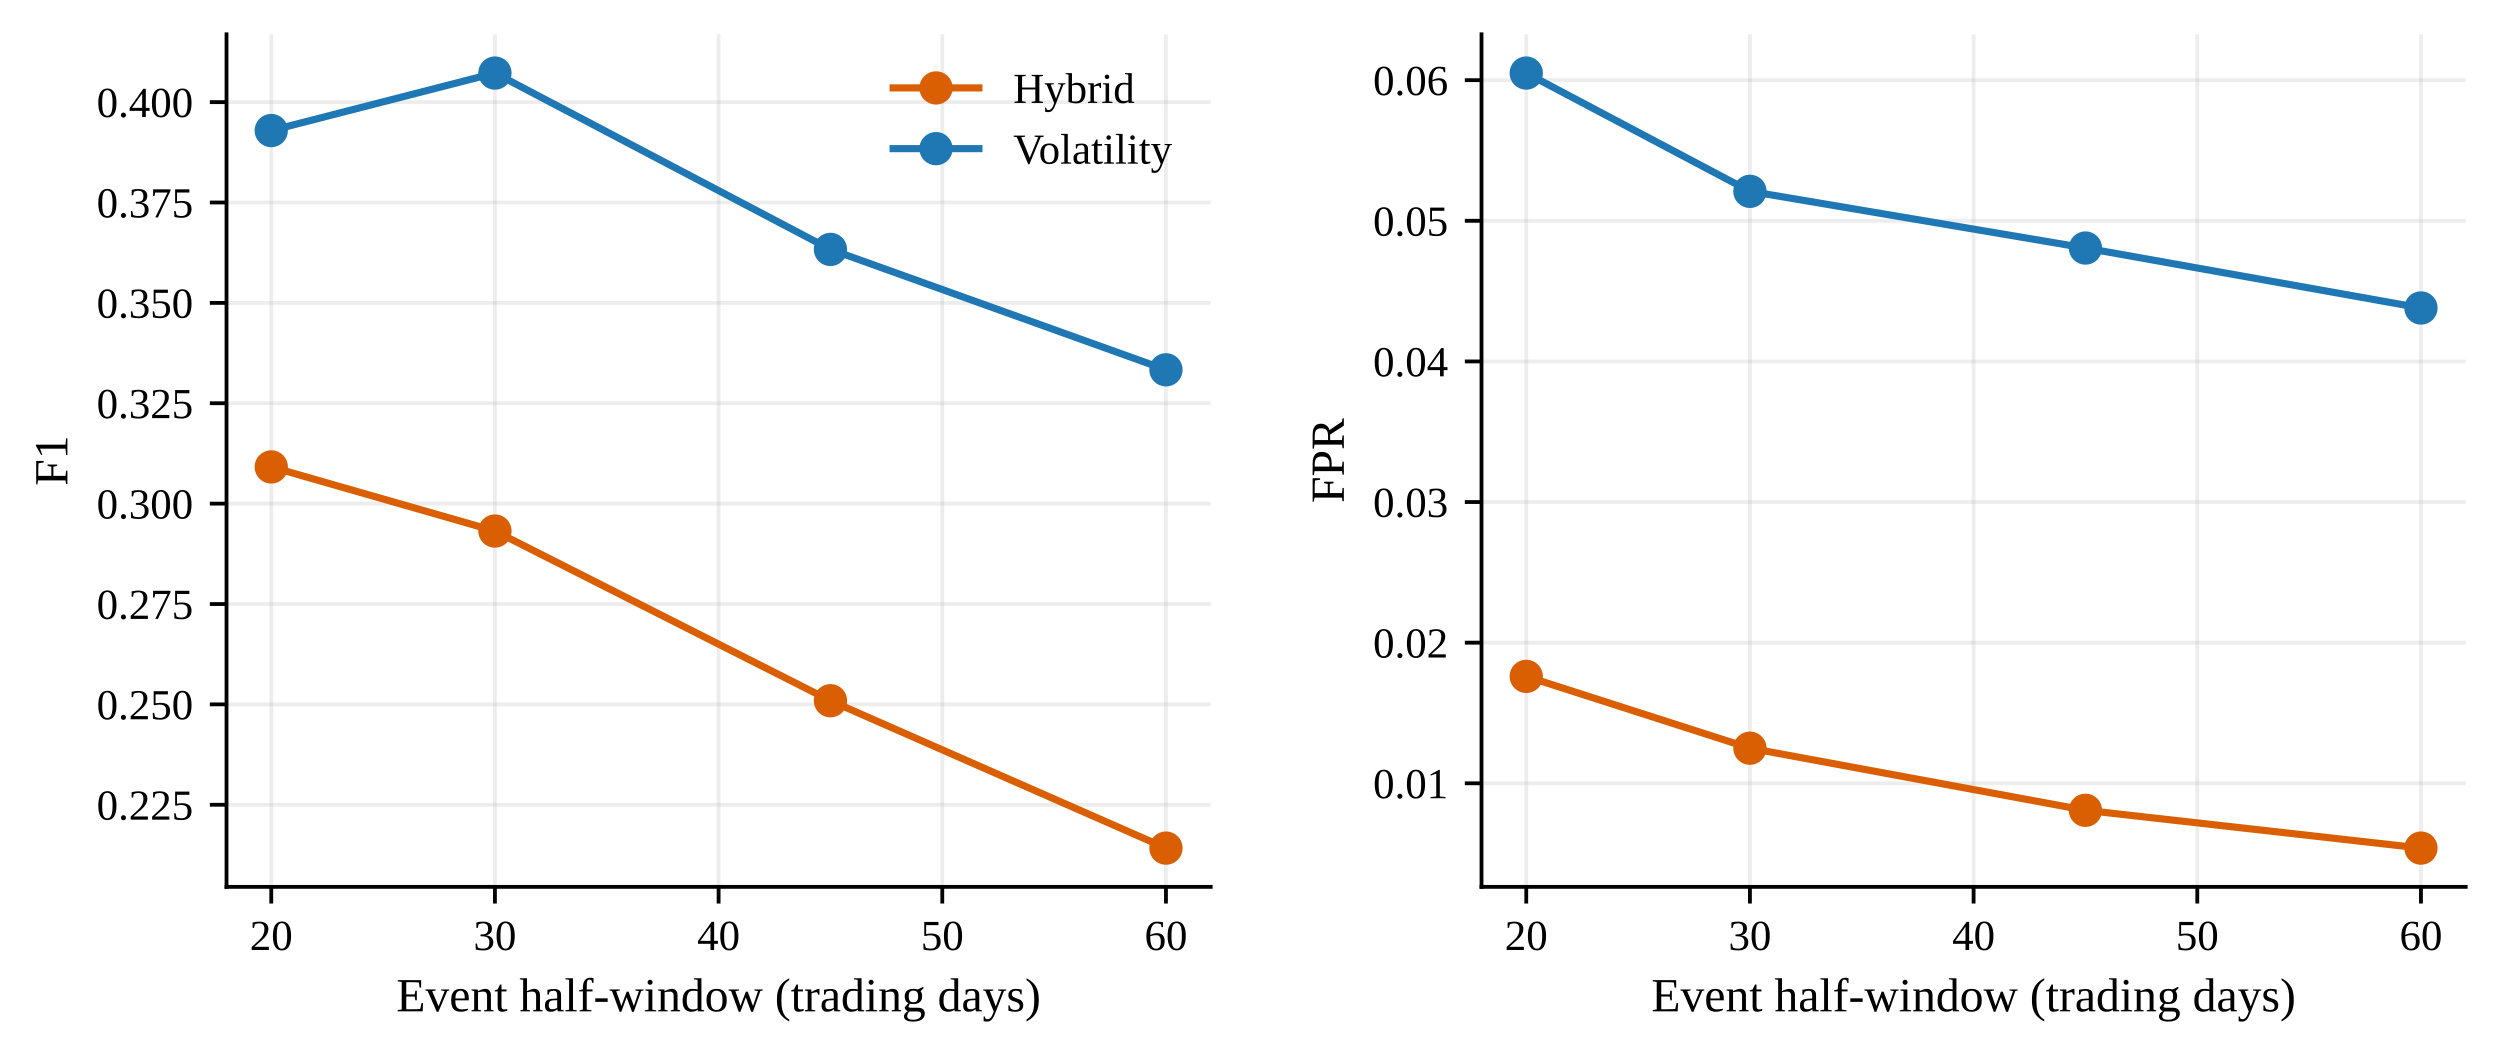
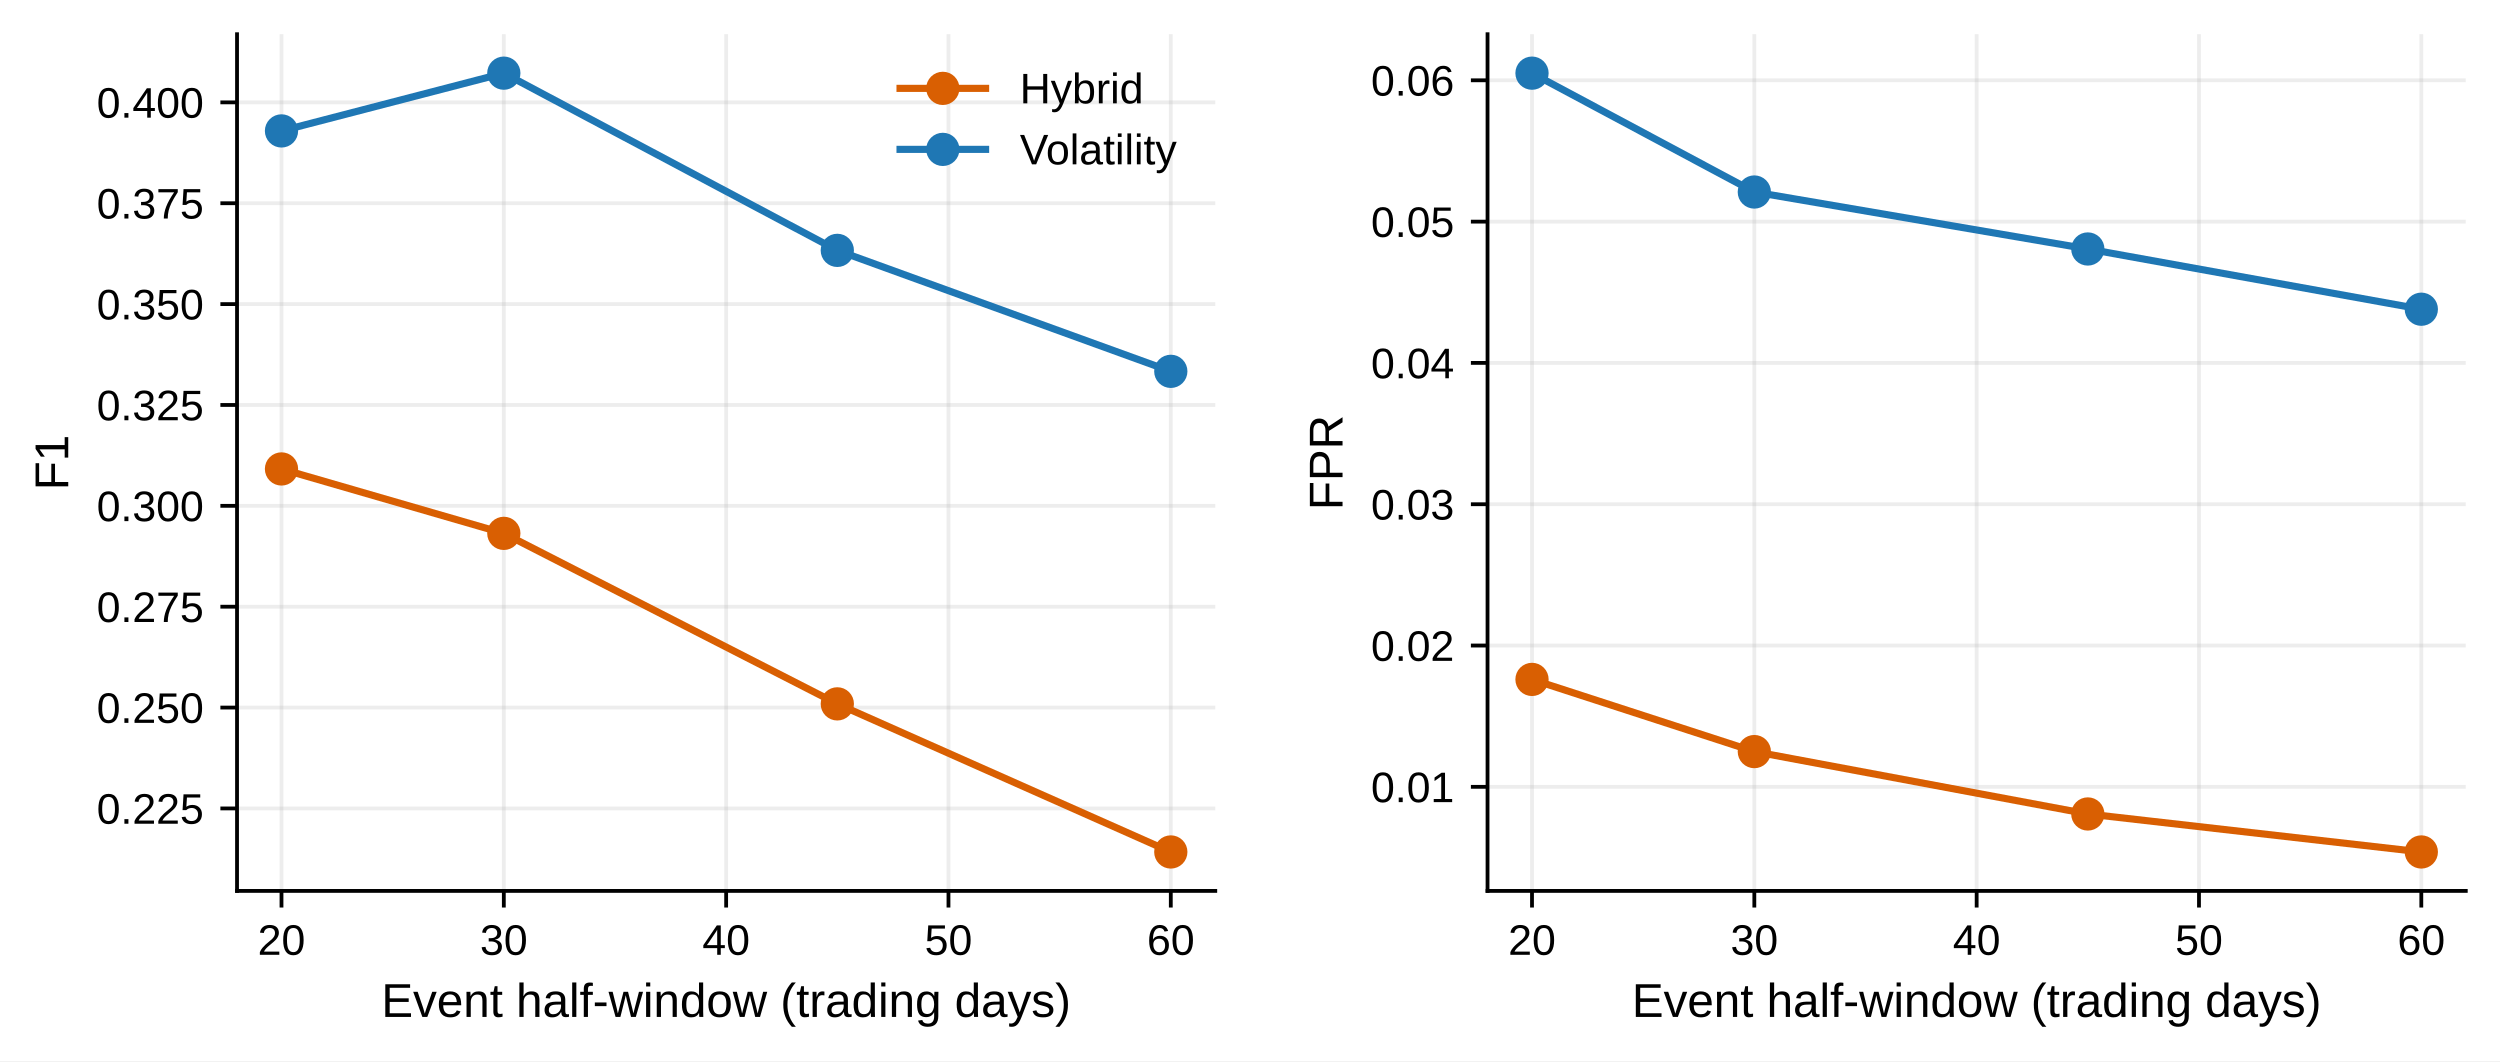
- <svg xmlns="http://www.w3.org/2000/svg" xmlns:xlink="http://www.w3.org/1999/xlink" width="524.603pt" height="221.576pt" viewBox="0 0 524.603 221.576" version="1.1">
+ <svg xmlns="http://www.w3.org/2000/svg" xmlns:xlink="http://www.w3.org/1999/xlink" width="525.945pt" height="223.243pt" viewBox="0 0 525.945 223.243" version="1.1">
  <defs>
    <style type="text/css">*{stroke-linejoin: round; stroke-linecap: butt}</style>
  </defs>
  <g id="figure_1">
    <g id="patch_1">
-       <path d="M 0 221.576  L 524.603 221.576  L 524.603 0  L 0 0  z " style="fill: #ffffff" />
+       <path d="M 0 223.243  L 525.945 223.243  L 525.945 0  L 0 0  z " style="fill: #ffffff" />
    </g>
    <g id="axes_1">
      <g id="patch_2">
-         <path d="M 47.533 186.1  L 254.053 186.1  L 254.053 7.2  L 47.533 7.2  z " style="fill: #ffffff" />
+         <path d="M 49.865 187.428  L 255.665 187.428  L 255.665 7.2  L 49.865 7.2  z " style="fill: #ffffff" />
      </g>
      <g id="matplotlib.axis_1">
        <g id="xtick_1">
          <g id="line2d_1">
-             <path d="M 56.92 186.1  L 56.92 7.2  " clip-path="url(#p7a5daf13d0)" style="fill: none; stroke: #b0b0b0; stroke-opacity: 0.22; stroke-width: 0.8; stroke-linecap: square" />
+             <path d="M 59.22 187.428  L 59.22 7.2  " clip-path="url(#pc4577b5f27)" style="fill: none; stroke: #b0b0b0; stroke-opacity: 0.22; stroke-width: 0.8; stroke-linecap: square" />
          </g>
          <g id="line2d_2">
            <defs>
-               <path id="m6c1ce818de" d="M 0 0  L 0 3.5  " style="stroke: #000000; stroke-width: 0.8" />
+               <path id="m0038b987ad" d="M 0 0  L 0 3.5  " style="stroke: #000000; stroke-width: 0.8" />
            </defs>
            <g>
-               <use xlink:href="#m6c1ce818de" x="56.92" y="186.1" style="stroke: #000000; stroke-width: 0.8" />
+               <use xlink:href="#m0038b987ad" x="59.22" y="187.428" style="stroke: #000000; stroke-width: 0.8" />
            </g>
          </g>
          <g id="text_1">
-             <text style="font: 9px 'Times New Roman', 'Times', 'Nimbus Roman', 'DejaVu Serif', serif; text-anchor: middle" x="56.92" y="199.349" transform="rotate(-0 56.92009 199.3494)">20</text>
+             <text style="font: 9px 'Arial', 'Helvetica', 'Liberation Sans', 'DejaVu Sans', sans-serif; text-anchor: middle" x="59.22" y="200.87" transform="rotate(-0 59.21954 200.8695)">20</text>
          </g>
        </g>
        <g id="xtick_2">
          <g id="line2d_3">
-             <path d="M 103.856 186.1  L 103.856 7.2  " clip-path="url(#p7a5daf13d0)" style="fill: none; stroke: #b0b0b0; stroke-opacity: 0.22; stroke-width: 0.8; stroke-linecap: square" />
+             <path d="M 105.992 187.428  L 105.992 7.2  " clip-path="url(#pc4577b5f27)" style="fill: none; stroke: #b0b0b0; stroke-opacity: 0.22; stroke-width: 0.8; stroke-linecap: square" />
          </g>
          <g id="line2d_4">
            <g>
-               <use xlink:href="#m6c1ce818de" x="103.856" y="186.1" style="stroke: #000000; stroke-width: 0.8" />
+               <use xlink:href="#m0038b987ad" x="105.992" y="187.428" style="stroke: #000000; stroke-width: 0.8" />
            </g>
          </g>
          <g id="text_2">
-             <text style="font: 9px 'Times New Roman', 'Times', 'Nimbus Roman', 'DejaVu Serif', serif; text-anchor: middle" x="103.856" y="199.349" transform="rotate(-0 103.8564 199.3494)">30</text>
+             <text style="font: 9px 'Arial', 'Helvetica', 'Liberation Sans', 'DejaVu Sans', sans-serif; text-anchor: middle" x="105.992" y="200.87" transform="rotate(-0 105.9923 200.8695)">30</text>
          </g>
        </g>
        <g id="xtick_3">
          <g id="line2d_5">
-             <path d="M 150.793 186.1  L 150.793 7.2  " clip-path="url(#p7a5daf13d0)" style="fill: none; stroke: #b0b0b0; stroke-opacity: 0.22; stroke-width: 0.8; stroke-linecap: square" />
+             <path d="M 152.765 187.428  L 152.765 7.2  " clip-path="url(#pc4577b5f27)" style="fill: none; stroke: #b0b0b0; stroke-opacity: 0.22; stroke-width: 0.8; stroke-linecap: square" />
          </g>
          <g id="line2d_6">
            <g>
-               <use xlink:href="#m6c1ce818de" x="150.793" y="186.1" style="stroke: #000000; stroke-width: 0.8" />
+               <use xlink:href="#m0038b987ad" x="152.765" y="187.428" style="stroke: #000000; stroke-width: 0.8" />
            </g>
          </g>
          <g id="text_3">
-             <text style="font: 9px 'Times New Roman', 'Times', 'Nimbus Roman', 'DejaVu Serif', serif; text-anchor: middle" x="150.793" y="199.349" transform="rotate(-0 150.7928 199.3494)">40</text>
+             <text style="font: 9px 'Arial', 'Helvetica', 'Liberation Sans', 'DejaVu Sans', sans-serif; text-anchor: middle" x="152.765" y="200.87" transform="rotate(-0 152.765 200.8695)">40</text>
          </g>
        </g>
        <g id="xtick_4">
          <g id="line2d_7">
-             <path d="M 197.729 186.1  L 197.729 7.2  " clip-path="url(#p7a5daf13d0)" style="fill: none; stroke: #b0b0b0; stroke-opacity: 0.22; stroke-width: 0.8; stroke-linecap: square" />
+             <path d="M 199.538 187.428  L 199.538 7.2  " clip-path="url(#pc4577b5f27)" style="fill: none; stroke: #b0b0b0; stroke-opacity: 0.22; stroke-width: 0.8; stroke-linecap: square" />
          </g>
          <g id="line2d_8">
            <g>
-               <use xlink:href="#m6c1ce818de" x="197.729" y="186.1" style="stroke: #000000; stroke-width: 0.8" />
+               <use xlink:href="#m0038b987ad" x="199.538" y="187.428" style="stroke: #000000; stroke-width: 0.8" />
            </g>
          </g>
          <g id="text_4">
-             <text style="font: 9px 'Times New Roman', 'Times', 'Nimbus Roman', 'DejaVu Serif', serif; text-anchor: middle" x="197.729" y="199.349" transform="rotate(-0 197.7292 199.3494)">50</text>
+             <text style="font: 9px 'Arial', 'Helvetica', 'Liberation Sans', 'DejaVu Sans', sans-serif; text-anchor: middle" x="199.538" y="200.87" transform="rotate(-0 199.5377 200.8695)">50</text>
          </g>
        </g>
        <g id="xtick_5">
          <g id="line2d_9">
-             <path d="M 244.666 186.1  L 244.666 7.2  " clip-path="url(#p7a5daf13d0)" style="fill: none; stroke: #b0b0b0; stroke-opacity: 0.22; stroke-width: 0.8; stroke-linecap: square" />
+             <path d="M 246.31 187.428  L 246.31 7.2  " clip-path="url(#pc4577b5f27)" style="fill: none; stroke: #b0b0b0; stroke-opacity: 0.22; stroke-width: 0.8; stroke-linecap: square" />
          </g>
          <g id="line2d_10">
            <g>
-               <use xlink:href="#m6c1ce818de" x="244.666" y="186.1" style="stroke: #000000; stroke-width: 0.8" />
+               <use xlink:href="#m0038b987ad" x="246.31" y="187.428" style="stroke: #000000; stroke-width: 0.8" />
            </g>
          </g>
          <g id="text_5">
-             <text style="font: 9px 'Times New Roman', 'Times', 'Nimbus Roman', 'DejaVu Serif', serif; text-anchor: middle" x="244.666" y="199.349" transform="rotate(-0 244.6655 199.3494)">60</text>
+             <text style="font: 9px 'Arial', 'Helvetica', 'Liberation Sans', 'DejaVu Sans', sans-serif; text-anchor: middle" x="246.31" y="200.87" transform="rotate(-0 246.3105 200.8695)">60</text>
          </g>
        </g>
        <g id="text_6">
-           <text style="font: 10px 'Times New Roman', 'Times', 'Nimbus Roman', 'DejaVu Serif', serif; text-anchor: middle" x="150.793" y="212.218" transform="rotate(-0 150.7928 212.2183)">Event half-window (trading days)</text>
+           <text style="font: 10px 'Arial', 'Helvetica', 'Liberation Sans', 'DejaVu Sans', sans-serif; text-anchor: middle" x="152.765" y="213.938" transform="rotate(-0 152.765 213.938)">Event half-window (trading days)</text>
        </g>
      </g>
      <g id="matplotlib.axis_2">
        <g id="ytick_1">
          <g id="line2d_11">
-             <path d="M 47.533 168.872  L 254.053 168.872  " clip-path="url(#p7a5daf13d0)" style="fill: none; stroke: #b0b0b0; stroke-opacity: 0.22; stroke-width: 0.8; stroke-linecap: square" />
+             <path d="M 49.865 170.072  L 255.665 170.072  " clip-path="url(#pc4577b5f27)" style="fill: none; stroke: #b0b0b0; stroke-opacity: 0.22; stroke-width: 0.8; stroke-linecap: square" />
          </g>
          <g id="line2d_12">
            <defs>
-               <path id="mdfee83f718" d="M 0 0  L -3.5 0  " style="stroke: #000000; stroke-width: 0.8" />
+               <path id="mca21e454fc" d="M 0 0  L -3.5 0  " style="stroke: #000000; stroke-width: 0.8" />
            </defs>
            <g>
-               <use xlink:href="#mdfee83f718" x="47.533" y="168.872" style="stroke: #000000; stroke-width: 0.8" />
+               <use xlink:href="#mca21e454fc" x="49.865" y="170.072" style="stroke: #000000; stroke-width: 0.8" />
            </g>
          </g>
          <g id="text_7">
-             <text style="font: 9px 'Times New Roman', 'Times', 'Nimbus Roman', 'DejaVu Serif', serif; text-anchor: end" x="40.533" y="171.997" transform="rotate(-0 40.53281 171.9969)">0.225</text>
+             <text style="font: 9px 'Arial', 'Helvetica', 'Liberation Sans', 'DejaVu Sans', sans-serif; text-anchor: end" x="42.865" y="173.293" transform="rotate(-0 42.865 173.2929)">0.225</text>
          </g>
        </g>
        <g id="ytick_2">
          <g id="line2d_13">
-             <path d="M 47.533 147.809  L 254.053 147.809  " clip-path="url(#p7a5daf13d0)" style="fill: none; stroke: #b0b0b0; stroke-opacity: 0.22; stroke-width: 0.8; stroke-linecap: square" />
+             <path d="M 49.865 148.853  L 255.665 148.853  " clip-path="url(#pc4577b5f27)" style="fill: none; stroke: #b0b0b0; stroke-opacity: 0.22; stroke-width: 0.8; stroke-linecap: square" />
          </g>
          <g id="line2d_14">
            <g>
-               <use xlink:href="#mdfee83f718" x="47.533" y="147.809" style="stroke: #000000; stroke-width: 0.8" />
+               <use xlink:href="#mca21e454fc" x="49.865" y="148.853" style="stroke: #000000; stroke-width: 0.8" />
            </g>
          </g>
          <g id="text_8">
-             <text style="font: 9px 'Times New Roman', 'Times', 'Nimbus Roman', 'DejaVu Serif', serif; text-anchor: end" x="40.533" y="150.934" transform="rotate(-0 40.53281 150.934)">0.250</text>
+             <text style="font: 9px 'Arial', 'Helvetica', 'Liberation Sans', 'DejaVu Sans', sans-serif; text-anchor: end" x="42.865" y="152.074" transform="rotate(-0 42.865 152.0737)">0.250</text>
          </g>
        </g>
        <g id="ytick_3">
          <g id="line2d_15">
-             <path d="M 47.533 126.746  L 254.053 126.746  " clip-path="url(#p7a5daf13d0)" style="fill: none; stroke: #b0b0b0; stroke-opacity: 0.22; stroke-width: 0.8; stroke-linecap: square" />
+             <path d="M 49.865 127.633  L 255.665 127.633  " clip-path="url(#pc4577b5f27)" style="fill: none; stroke: #b0b0b0; stroke-opacity: 0.22; stroke-width: 0.8; stroke-linecap: square" />
          </g>
          <g id="line2d_16">
            <g>
-               <use xlink:href="#mdfee83f718" x="47.533" y="126.746" style="stroke: #000000; stroke-width: 0.8" />
+               <use xlink:href="#mca21e454fc" x="49.865" y="127.633" style="stroke: #000000; stroke-width: 0.8" />
            </g>
          </g>
          <g id="text_9">
-             <text style="font: 9px 'Times New Roman', 'Times', 'Nimbus Roman', 'DejaVu Serif', serif; text-anchor: end" x="40.533" y="129.871" transform="rotate(-0 40.53281 129.871)">0.275</text>
+             <text style="font: 9px 'Arial', 'Helvetica', 'Liberation Sans', 'DejaVu Sans', sans-serif; text-anchor: end" x="42.865" y="130.854" transform="rotate(-0 42.865 130.8544)">0.275</text>
          </g>
        </g>
        <g id="ytick_4">
          <g id="line2d_17">
-             <path d="M 47.533 105.683  L 254.053 105.683  " clip-path="url(#p7a5daf13d0)" style="fill: none; stroke: #b0b0b0; stroke-opacity: 0.22; stroke-width: 0.8; stroke-linecap: square" />
+             <path d="M 49.865 106.414  L 255.665 106.414  " clip-path="url(#pc4577b5f27)" style="fill: none; stroke: #b0b0b0; stroke-opacity: 0.22; stroke-width: 0.8; stroke-linecap: square" />
          </g>
          <g id="line2d_18">
            <g>
-               <use xlink:href="#mdfee83f718" x="47.533" y="105.683" style="stroke: #000000; stroke-width: 0.8" />
+               <use xlink:href="#mca21e454fc" x="49.865" y="106.414" style="stroke: #000000; stroke-width: 0.8" />
            </g>
          </g>
          <g id="text_10">
-             <text style="font: 9px 'Times New Roman', 'Times', 'Nimbus Roman', 'DejaVu Serif', serif; text-anchor: end" x="40.533" y="108.808" transform="rotate(-0 40.53281 108.8081)">0.300</text>
+             <text style="font: 9px 'Arial', 'Helvetica', 'Liberation Sans', 'DejaVu Sans', sans-serif; text-anchor: end" x="42.865" y="109.635" transform="rotate(-0 42.865 109.6352)">0.300</text>
          </g>
        </g>
        <g id="ytick_5">
          <g id="line2d_19">
-             <path d="M 47.533 84.62  L 254.053 84.62  " clip-path="url(#p7a5daf13d0)" style="fill: none; stroke: #b0b0b0; stroke-opacity: 0.22; stroke-width: 0.8; stroke-linecap: square" />
+             <path d="M 49.865 85.195  L 255.665 85.195  " clip-path="url(#pc4577b5f27)" style="fill: none; stroke: #b0b0b0; stroke-opacity: 0.22; stroke-width: 0.8; stroke-linecap: square" />
          </g>
          <g id="line2d_20">
            <g>
-               <use xlink:href="#mdfee83f718" x="47.533" y="84.62" style="stroke: #000000; stroke-width: 0.8" />
+               <use xlink:href="#mca21e454fc" x="49.865" y="85.195" style="stroke: #000000; stroke-width: 0.8" />
            </g>
          </g>
          <g id="text_11">
-             <text style="font: 9px 'Times New Roman', 'Times', 'Nimbus Roman', 'DejaVu Serif', serif; text-anchor: end" x="40.533" y="87.745" transform="rotate(-0 40.53281 87.74509)">0.325</text>
+             <text style="font: 9px 'Arial', 'Helvetica', 'Liberation Sans', 'DejaVu Sans', sans-serif; text-anchor: end" x="42.865" y="88.416" transform="rotate(-0 42.865 88.4159)">0.325</text>
          </g>
        </g>
        <g id="ytick_6">
          <g id="line2d_21">
-             <path d="M 47.533 63.557  L 254.053 63.557  " clip-path="url(#p7a5daf13d0)" style="fill: none; stroke: #b0b0b0; stroke-opacity: 0.22; stroke-width: 0.8; stroke-linecap: square" />
+             <path d="M 49.865 63.976  L 255.665 63.976  " clip-path="url(#pc4577b5f27)" style="fill: none; stroke: #b0b0b0; stroke-opacity: 0.22; stroke-width: 0.8; stroke-linecap: square" />
          </g>
          <g id="line2d_22">
            <g>
-               <use xlink:href="#mdfee83f718" x="47.533" y="63.557" style="stroke: #000000; stroke-width: 0.8" />
+               <use xlink:href="#mca21e454fc" x="49.865" y="63.976" style="stroke: #000000; stroke-width: 0.8" />
            </g>
          </g>
          <g id="text_12">
-             <text style="font: 9px 'Times New Roman', 'Times', 'Nimbus Roman', 'DejaVu Serif', serif; text-anchor: end" x="40.533" y="66.682" transform="rotate(-0 40.53281 66.68212)">0.350</text>
+             <text style="font: 9px 'Arial', 'Helvetica', 'Liberation Sans', 'DejaVu Sans', sans-serif; text-anchor: end" x="42.865" y="67.197" transform="rotate(-0 42.865 67.19664)">0.350</text>
          </g>
        </g>
        <g id="ytick_7">
          <g id="line2d_23">
-             <path d="M 47.533 42.494  L 254.053 42.494  " clip-path="url(#p7a5daf13d0)" style="fill: none; stroke: #b0b0b0; stroke-opacity: 0.22; stroke-width: 0.8; stroke-linecap: square" />
+             <path d="M 49.865 42.756  L 255.665 42.756  " clip-path="url(#pc4577b5f27)" style="fill: none; stroke: #b0b0b0; stroke-opacity: 0.22; stroke-width: 0.8; stroke-linecap: square" />
          </g>
          <g id="line2d_24">
            <g>
-               <use xlink:href="#mdfee83f718" x="47.533" y="42.494" style="stroke: #000000; stroke-width: 0.8" />
+               <use xlink:href="#mca21e454fc" x="49.865" y="42.756" style="stroke: #000000; stroke-width: 0.8" />
            </g>
          </g>
          <g id="text_13">
-             <text style="font: 9px 'Times New Roman', 'Times', 'Nimbus Roman', 'DejaVu Serif', serif; text-anchor: end" x="40.533" y="45.619" transform="rotate(-0 40.53281 45.61915)">0.375</text>
+             <text style="font: 9px 'Arial', 'Helvetica', 'Liberation Sans', 'DejaVu Sans', sans-serif; text-anchor: end" x="42.865" y="45.977" transform="rotate(-0 42.865 45.97738)">0.375</text>
          </g>
        </g>
        <g id="ytick_8">
          <g id="line2d_25">
-             <path d="M 47.533 21.432  L 254.053 21.432  " clip-path="url(#p7a5daf13d0)" style="fill: none; stroke: #b0b0b0; stroke-opacity: 0.22; stroke-width: 0.8; stroke-linecap: square" />
+             <path d="M 49.865 21.537  L 255.665 21.537  " clip-path="url(#pc4577b5f27)" style="fill: none; stroke: #b0b0b0; stroke-opacity: 0.22; stroke-width: 0.8; stroke-linecap: square" />
          </g>
          <g id="line2d_26">
            <g>
-               <use xlink:href="#mdfee83f718" x="47.533" y="21.432" style="stroke: #000000; stroke-width: 0.8" />
+               <use xlink:href="#mca21e454fc" x="49.865" y="21.537" style="stroke: #000000; stroke-width: 0.8" />
            </g>
          </g>
          <g id="text_14">
-             <text style="font: 9px 'Times New Roman', 'Times', 'Nimbus Roman', 'DejaVu Serif', serif; text-anchor: end" x="40.533" y="24.556" transform="rotate(-0 40.53281 24.55619)">0.400</text>
+             <text style="font: 9px 'Arial', 'Helvetica', 'Liberation Sans', 'DejaVu Sans', sans-serif; text-anchor: end" x="42.865" y="24.758" transform="rotate(-0 42.865 24.75812)">0.400</text>
          </g>
        </g>
        <g id="text_15">
-           <text style="font: 10px 'Times New Roman', 'Times', 'Nimbus Roman', 'DejaVu Serif', serif; text-anchor: middle" x="14.144" y="96.65" transform="rotate(-90 14.14375 96.65)">F1</text>
+           <text style="font: 10px 'Arial', 'Helvetica', 'Liberation Sans', 'DejaVu Sans', sans-serif; text-anchor: middle" x="14.358" y="97.314" transform="rotate(-90 14.35781 97.31375)">F1</text>
        </g>
      </g>
      <g id="line2d_27">
-         <path d="M 56.92 97.983  L 103.856 111.435  L 174.261 147.041  L 244.666 177.968  " clip-path="url(#p7a5daf13d0)" style="fill: none; stroke: #d95f02; stroke-width: 1.5; stroke-linecap: square" />
+         <path d="M 59.22 98.657  L 105.992 112.209  L 176.151 148.079  L 246.31 179.235  " clip-path="url(#pc4577b5f27)" style="fill: none; stroke: #d95f02; stroke-width: 1.5; stroke-linecap: square" />
        <defs>
-           <path id="mdabf8b85e6" d="M 0 3  C 0.796 3 1.559 2.684 2.121 2.121  C 2.684 1.559 3 0.796 3 0  C 3 -0.796 2.684 -1.559 2.121 -2.121  C 1.559 -2.684 0.796 -3 0 -3  C -0.796 -3 -1.559 -2.684 -2.121 -2.121  C -2.684 -1.559 -3 -0.796 -3 0  C -3 0.796 -2.684 1.559 -2.121 2.121  C -1.559 2.684 -0.796 3 0 3  z " style="stroke: #d95f02" />
+           <path id="m598975d0a3" d="M 0 3  C 0.796 3 1.559 2.684 2.121 2.121  C 2.684 1.559 3 0.796 3 0  C 3 -0.796 2.684 -1.559 2.121 -2.121  C 1.559 -2.684 0.796 -3 0 -3  C -0.796 -3 -1.559 -2.684 -2.121 -2.121  C -2.684 -1.559 -3 -0.796 -3 0  C -3 0.796 -2.684 1.559 -2.121 2.121  C -1.559 2.684 -0.796 3 0 3  z " style="stroke: #d95f02" />
        </defs>
-         <g clip-path="url(#p7a5daf13d0)">
-           <use xlink:href="#mdabf8b85e6" x="56.92" y="97.983" style="fill: #d95f02; stroke: #d95f02" />
-           <use xlink:href="#mdabf8b85e6" x="103.856" y="111.435" style="fill: #d95f02; stroke: #d95f02" />
-           <use xlink:href="#mdabf8b85e6" x="174.261" y="147.041" style="fill: #d95f02; stroke: #d95f02" />
-           <use xlink:href="#mdabf8b85e6" x="244.666" y="177.968" style="fill: #d95f02; stroke: #d95f02" />
+         <g clip-path="url(#pc4577b5f27)">
+           <use xlink:href="#m598975d0a3" x="59.22" y="98.657" style="fill: #d95f02; stroke: #d95f02" />
+           <use xlink:href="#m598975d0a3" x="105.992" y="112.209" style="fill: #d95f02; stroke: #d95f02" />
+           <use xlink:href="#m598975d0a3" x="176.151" y="148.079" style="fill: #d95f02; stroke: #d95f02" />
+           <use xlink:href="#m598975d0a3" x="246.31" y="179.235" style="fill: #d95f02; stroke: #d95f02" />
        </g>
      </g>
      <g id="line2d_28">
-         <path d="M 56.92 27.393  L 103.856 15.332  L 174.261 52.339  L 244.666 77.599  " clip-path="url(#p7a5daf13d0)" style="fill: none; stroke: #1f77b4; stroke-width: 1.5; stroke-linecap: square" />
+         <path d="M 59.22 27.543  L 105.992 15.392  L 176.151 52.674  L 246.31 78.122  " clip-path="url(#pc4577b5f27)" style="fill: none; stroke: #1f77b4; stroke-width: 1.5; stroke-linecap: square" />
        <defs>
-           <path id="m1b190ef014" d="M 0 3  C 0.796 3 1.559 2.684 2.121 2.121  C 2.684 1.559 3 0.796 3 0  C 3 -0.796 2.684 -1.559 2.121 -2.121  C 1.559 -2.684 0.796 -3 0 -3  C -0.796 -3 -1.559 -2.684 -2.121 -2.121  C -2.684 -1.559 -3 -0.796 -3 0  C -3 0.796 -2.684 1.559 -2.121 2.121  C -1.559 2.684 -0.796 3 0 3  z " style="stroke: #1f77b4" />
+           <path id="ma5d0db1bf9" d="M 0 3  C 0.796 3 1.559 2.684 2.121 2.121  C 2.684 1.559 3 0.796 3 0  C 3 -0.796 2.684 -1.559 2.121 -2.121  C 1.559 -2.684 0.796 -3 0 -3  C -0.796 -3 -1.559 -2.684 -2.121 -2.121  C -2.684 -1.559 -3 -0.796 -3 0  C -3 0.796 -2.684 1.559 -2.121 2.121  C -1.559 2.684 -0.796 3 0 3  z " style="stroke: #1f77b4" />
        </defs>
-         <g clip-path="url(#p7a5daf13d0)">
-           <use xlink:href="#m1b190ef014" x="56.92" y="27.393" style="fill: #1f77b4; stroke: #1f77b4" />
-           <use xlink:href="#m1b190ef014" x="103.856" y="15.332" style="fill: #1f77b4; stroke: #1f77b4" />
-           <use xlink:href="#m1b190ef014" x="174.261" y="52.339" style="fill: #1f77b4; stroke: #1f77b4" />
-           <use xlink:href="#m1b190ef014" x="244.666" y="77.599" style="fill: #1f77b4; stroke: #1f77b4" />
+         <g clip-path="url(#pc4577b5f27)">
+           <use xlink:href="#ma5d0db1bf9" x="59.22" y="27.543" style="fill: #1f77b4; stroke: #1f77b4" />
+           <use xlink:href="#ma5d0db1bf9" x="105.992" y="15.392" style="fill: #1f77b4; stroke: #1f77b4" />
+           <use xlink:href="#ma5d0db1bf9" x="176.151" y="52.674" style="fill: #1f77b4; stroke: #1f77b4" />
+           <use xlink:href="#ma5d0db1bf9" x="246.31" y="78.122" style="fill: #1f77b4; stroke: #1f77b4" />
        </g>
      </g>
      <g id="patch_3">
-         <path d="M 47.533 186.1  L 47.533 7.2  " style="fill: none; stroke: #000000; stroke-width: 0.8; stroke-linejoin: miter; stroke-linecap: square" />
+         <path d="M 49.865 187.428  L 49.865 7.2  " style="fill: none; stroke: #000000; stroke-width: 0.8; stroke-linejoin: miter; stroke-linecap: square" />
      </g>
      <g id="patch_4">
-         <path d="M 47.533 186.1  L 254.053 186.1  " style="fill: none; stroke: #000000; stroke-width: 0.8; stroke-linejoin: miter; stroke-linecap: square" />
+         <path d="M 49.865 187.428  L 255.665 187.428  " style="fill: none; stroke: #000000; stroke-width: 0.8; stroke-linejoin: miter; stroke-linecap: square" />
      </g>
      <g id="legend_1">
        <g id="line2d_29">
-           <path d="M 187.415 18.45  L 196.415 18.45  L 205.415 18.45  " style="fill: none; stroke: #d95f02; stroke-width: 1.5; stroke-linecap: square" />
+           <path d="M 189.348 18.592  L 198.348 18.592  L 207.348 18.592  " style="fill: none; stroke: #d95f02; stroke-width: 1.5; stroke-linecap: square" />
          <g>
-             <use xlink:href="#mdabf8b85e6" x="196.415" y="18.45" style="fill: #d95f02; stroke: #d95f02" />
+             <use xlink:href="#m598975d0a3" x="198.348" y="18.592" style="fill: #d95f02; stroke: #d95f02" />
          </g>
        </g>
        <g id="text_16">
-           <text style="font: 9px 'Times New Roman', 'Times', 'Nimbus Roman', 'DejaVu Serif', serif; text-anchor: start" x="212.615" y="21.6" transform="rotate(-0 212.6148 21.6)">Hybrid</text>
+           <text style="font: 9px 'Arial', 'Helvetica', 'Liberation Sans', 'DejaVu Sans', sans-serif; text-anchor: start" x="214.548" y="21.742" transform="rotate(-0 214.5477 21.74203)">Hybrid</text>
        </g>
        <g id="line2d_30">
-           <path d="M 187.415 31.192  L 196.415 31.192  L 205.415 31.192  " style="fill: none; stroke: #1f77b4; stroke-width: 1.5; stroke-linecap: square" />
+           <path d="M 189.348 31.428  L 198.348 31.428  L 207.348 31.428  " style="fill: none; stroke: #1f77b4; stroke-width: 1.5; stroke-linecap: square" />
          <g>
-             <use xlink:href="#m1b190ef014" x="196.415" y="31.192" style="fill: #1f77b4; stroke: #1f77b4" />
+             <use xlink:href="#ma5d0db1bf9" x="198.348" y="31.428" style="fill: #1f77b4; stroke: #1f77b4" />
          </g>
        </g>
        <g id="text_17">
-           <text style="font: 9px 'Times New Roman', 'Times', 'Nimbus Roman', 'DejaVu Serif', serif; text-anchor: start" x="212.615" y="34.342" transform="rotate(-0 212.6148 34.34203)">Volatility</text>
+           <text style="font: 9px 'Arial', 'Helvetica', 'Liberation Sans', 'DejaVu Sans', sans-serif; text-anchor: start" x="214.548" y="34.578" transform="rotate(-0 214.5477 34.57828)">Volatility</text>
        </g>
      </g>
    </g>
    <g id="axes_2">
      <g id="patch_5">
-         <path d="M 310.883 186.1  L 517.403 186.1  L 517.403 7.2  L 310.883 7.2  z " style="fill: #ffffff" />
+         <path d="M 312.945 187.428  L 518.745 187.428  L 518.745 7.2  L 312.945 7.2  z " style="fill: #ffffff" />
      </g>
      <g id="matplotlib.axis_3">
        <g id="xtick_6">
          <g id="line2d_31">
-             <path d="M 320.27 186.1  L 320.27 7.2  " clip-path="url(#pff2153d3d6)" style="fill: none; stroke: #b0b0b0; stroke-opacity: 0.22; stroke-width: 0.8; stroke-linecap: square" />
+             <path d="M 322.3 187.428  L 322.3 7.2  " clip-path="url(#pa46574bb53)" style="fill: none; stroke: #b0b0b0; stroke-opacity: 0.22; stroke-width: 0.8; stroke-linecap: square" />
          </g>
          <g id="line2d_32">
            <g>
-               <use xlink:href="#m6c1ce818de" x="320.27" y="186.1" style="stroke: #000000; stroke-width: 0.8" />
+               <use xlink:href="#m0038b987ad" x="322.3" y="187.428" style="stroke: #000000; stroke-width: 0.8" />
            </g>
          </g>
          <g id="text_18">
-             <text style="font: 9px 'Times New Roman', 'Times', 'Nimbus Roman', 'DejaVu Serif', serif; text-anchor: middle" x="320.27" y="199.349" transform="rotate(-0 320.2701 199.3494)">20</text>
+             <text style="font: 9px 'Arial', 'Helvetica', 'Liberation Sans', 'DejaVu Sans', sans-serif; text-anchor: middle" x="322.3" y="200.87" transform="rotate(-0 322.2995 200.8695)">20</text>
          </g>
        </g>
        <g id="xtick_7">
          <g id="line2d_33">
-             <path d="M 367.206 186.1  L 367.206 7.2  " clip-path="url(#pff2153d3d6)" style="fill: none; stroke: #b0b0b0; stroke-opacity: 0.22; stroke-width: 0.8; stroke-linecap: square" />
+             <path d="M 369.072 187.428  L 369.072 7.2  " clip-path="url(#pa46574bb53)" style="fill: none; stroke: #b0b0b0; stroke-opacity: 0.22; stroke-width: 0.8; stroke-linecap: square" />
          </g>
          <g id="line2d_34">
            <g>
-               <use xlink:href="#m6c1ce818de" x="367.206" y="186.1" style="stroke: #000000; stroke-width: 0.8" />
+               <use xlink:href="#m0038b987ad" x="369.072" y="187.428" style="stroke: #000000; stroke-width: 0.8" />
            </g>
          </g>
          <g id="text_19">
-             <text style="font: 9px 'Times New Roman', 'Times', 'Nimbus Roman', 'DejaVu Serif', serif; text-anchor: middle" x="367.206" y="199.349" transform="rotate(-0 367.2064 199.3494)">30</text>
+             <text style="font: 9px 'Arial', 'Helvetica', 'Liberation Sans', 'DejaVu Sans', sans-serif; text-anchor: middle" x="369.072" y="200.87" transform="rotate(-0 369.0723 200.8695)">30</text>
          </g>
        </g>
        <g id="xtick_8">
          <g id="line2d_35">
-             <path d="M 414.143 186.1  L 414.143 7.2  " clip-path="url(#pff2153d3d6)" style="fill: none; stroke: #b0b0b0; stroke-opacity: 0.22; stroke-width: 0.8; stroke-linecap: square" />
+             <path d="M 415.845 187.428  L 415.845 7.2  " clip-path="url(#pa46574bb53)" style="fill: none; stroke: #b0b0b0; stroke-opacity: 0.22; stroke-width: 0.8; stroke-linecap: square" />
          </g>
          <g id="line2d_36">
            <g>
-               <use xlink:href="#m6c1ce818de" x="414.143" y="186.1" style="stroke: #000000; stroke-width: 0.8" />
+               <use xlink:href="#m0038b987ad" x="415.845" y="187.428" style="stroke: #000000; stroke-width: 0.8" />
            </g>
          </g>
          <g id="text_20">
-             <text style="font: 9px 'Times New Roman', 'Times', 'Nimbus Roman', 'DejaVu Serif', serif; text-anchor: middle" x="414.143" y="199.349" transform="rotate(-0 414.1428 199.3494)">40</text>
+             <text style="font: 9px 'Arial', 'Helvetica', 'Liberation Sans', 'DejaVu Sans', sans-serif; text-anchor: middle" x="415.845" y="200.87" transform="rotate(-0 415.845 200.8695)">40</text>
          </g>
        </g>
        <g id="xtick_9">
          <g id="line2d_37">
-             <path d="M 461.079 186.1  L 461.079 7.2  " clip-path="url(#pff2153d3d6)" style="fill: none; stroke: #b0b0b0; stroke-opacity: 0.22; stroke-width: 0.8; stroke-linecap: square" />
+             <path d="M 462.618 187.428  L 462.618 7.2  " clip-path="url(#pa46574bb53)" style="fill: none; stroke: #b0b0b0; stroke-opacity: 0.22; stroke-width: 0.8; stroke-linecap: square" />
          </g>
          <g id="line2d_38">
            <g>
-               <use xlink:href="#m6c1ce818de" x="461.079" y="186.1" style="stroke: #000000; stroke-width: 0.8" />
+               <use xlink:href="#m0038b987ad" x="462.618" y="187.428" style="stroke: #000000; stroke-width: 0.8" />
            </g>
          </g>
          <g id="text_21">
-             <text style="font: 9px 'Times New Roman', 'Times', 'Nimbus Roman', 'DejaVu Serif', serif; text-anchor: middle" x="461.079" y="199.349" transform="rotate(-0 461.0792 199.3494)">50</text>
+             <text style="font: 9px 'Arial', 'Helvetica', 'Liberation Sans', 'DejaVu Sans', sans-serif; text-anchor: middle" x="462.618" y="200.87" transform="rotate(-0 462.6177 200.8695)">50</text>
          </g>
        </g>
        <g id="xtick_10">
          <g id="line2d_39">
-             <path d="M 508.016 186.1  L 508.016 7.2  " clip-path="url(#pff2153d3d6)" style="fill: none; stroke: #b0b0b0; stroke-opacity: 0.22; stroke-width: 0.8; stroke-linecap: square" />
+             <path d="M 509.39 187.428  L 509.39 7.2  " clip-path="url(#pa46574bb53)" style="fill: none; stroke: #b0b0b0; stroke-opacity: 0.22; stroke-width: 0.8; stroke-linecap: square" />
          </g>
          <g id="line2d_40">
            <g>
-               <use xlink:href="#m6c1ce818de" x="508.016" y="186.1" style="stroke: #000000; stroke-width: 0.8" />
+               <use xlink:href="#m0038b987ad" x="509.39" y="187.428" style="stroke: #000000; stroke-width: 0.8" />
            </g>
          </g>
          <g id="text_22">
-             <text style="font: 9px 'Times New Roman', 'Times', 'Nimbus Roman', 'DejaVu Serif', serif; text-anchor: middle" x="508.016" y="199.349" transform="rotate(-0 508.0155 199.3494)">60</text>
+             <text style="font: 9px 'Arial', 'Helvetica', 'Liberation Sans', 'DejaVu Sans', sans-serif; text-anchor: middle" x="509.39" y="200.87" transform="rotate(-0 509.3905 200.8695)">60</text>
          </g>
        </g>
        <g id="text_23">
-           <text style="font: 10px 'Times New Roman', 'Times', 'Nimbus Roman', 'DejaVu Serif', serif; text-anchor: middle" x="414.143" y="212.218" transform="rotate(-0 414.1428 212.2183)">Event half-window (trading days)</text>
+           <text style="font: 10px 'Arial', 'Helvetica', 'Liberation Sans', 'DejaVu Sans', sans-serif; text-anchor: middle" x="415.845" y="213.938" transform="rotate(-0 415.845 213.938)">Event half-window (trading days)</text>
        </g>
      </g>
      <g id="matplotlib.axis_4">
        <g id="ytick_9">
          <g id="line2d_41">
-             <path d="M 310.883 164.367  L 517.403 164.367  " clip-path="url(#pff2153d3d6)" style="fill: none; stroke: #b0b0b0; stroke-opacity: 0.22; stroke-width: 0.8; stroke-linecap: square" />
+             <path d="M 312.945 165.533  L 518.745 165.533  " clip-path="url(#pa46574bb53)" style="fill: none; stroke: #b0b0b0; stroke-opacity: 0.22; stroke-width: 0.8; stroke-linecap: square" />
          </g>
          <g id="line2d_42">
            <g>
-               <use xlink:href="#mdfee83f718" x="310.883" y="164.367" style="stroke: #000000; stroke-width: 0.8" />
+               <use xlink:href="#mca21e454fc" x="312.945" y="165.533" style="stroke: #000000; stroke-width: 0.8" />
            </g>
          </g>
          <g id="text_24">
-             <text style="font: 9px 'Times New Roman', 'Times', 'Nimbus Roman', 'DejaVu Serif', serif; text-anchor: end" x="303.883" y="167.492" transform="rotate(-0 303.8828 167.4919)">0.01</text>
+             <text style="font: 9px 'Arial', 'Helvetica', 'Liberation Sans', 'DejaVu Sans', sans-serif; text-anchor: end" x="305.945" y="168.755" transform="rotate(-0 305.945 168.7545)">0.01</text>
          </g>
        </g>
        <g id="ytick_10">
          <g id="line2d_43">
-             <path d="M 310.883 134.859  L 517.403 134.859  " clip-path="url(#pff2153d3d6)" style="fill: none; stroke: #b0b0b0; stroke-opacity: 0.22; stroke-width: 0.8; stroke-linecap: square" />
+             <path d="M 312.945 135.806  L 518.745 135.806  " clip-path="url(#pa46574bb53)" style="fill: none; stroke: #b0b0b0; stroke-opacity: 0.22; stroke-width: 0.8; stroke-linecap: square" />
          </g>
          <g id="line2d_44">
            <g>
-               <use xlink:href="#mdfee83f718" x="310.883" y="134.859" style="stroke: #000000; stroke-width: 0.8" />
+               <use xlink:href="#mca21e454fc" x="312.945" y="135.806" style="stroke: #000000; stroke-width: 0.8" />
            </g>
          </g>
          <g id="text_25">
-             <text style="font: 9px 'Times New Roman', 'Times', 'Nimbus Roman', 'DejaVu Serif', serif; text-anchor: end" x="303.883" y="137.984" transform="rotate(-0 303.8828 137.9835)">0.02</text>
+             <text style="font: 9px 'Arial', 'Helvetica', 'Liberation Sans', 'DejaVu Sans', sans-serif; text-anchor: end" x="305.945" y="139.027" transform="rotate(-0 305.945 139.0271)">0.02</text>
          </g>
        </g>
        <g id="ytick_11">
          <g id="line2d_45">
-             <path d="M 310.883 105.35  L 517.403 105.35  " clip-path="url(#pff2153d3d6)" style="fill: none; stroke: #b0b0b0; stroke-opacity: 0.22; stroke-width: 0.8; stroke-linecap: square" />
+             <path d="M 312.945 106.079  L 518.745 106.079  " clip-path="url(#pa46574bb53)" style="fill: none; stroke: #b0b0b0; stroke-opacity: 0.22; stroke-width: 0.8; stroke-linecap: square" />
          </g>
          <g id="line2d_46">
            <g>
-               <use xlink:href="#mdfee83f718" x="310.883" y="105.35" style="stroke: #000000; stroke-width: 0.8" />
+               <use xlink:href="#mca21e454fc" x="312.945" y="106.079" style="stroke: #000000; stroke-width: 0.8" />
            </g>
          </g>
          <g id="text_26">
-             <text style="font: 9px 'Times New Roman', 'Times', 'Nimbus Roman', 'DejaVu Serif', serif; text-anchor: end" x="303.883" y="108.475" transform="rotate(-0 303.8828 108.4751)">0.03</text>
+             <text style="font: 9px 'Arial', 'Helvetica', 'Liberation Sans', 'DejaVu Sans', sans-serif; text-anchor: end" x="305.945" y="109.3" transform="rotate(-0 305.945 109.2997)">0.03</text>
          </g>
        </g>
        <g id="ytick_12">
          <g id="line2d_47">
-             <path d="M 310.883 75.842  L 517.403 75.842  " clip-path="url(#pff2153d3d6)" style="fill: none; stroke: #b0b0b0; stroke-opacity: 0.22; stroke-width: 0.8; stroke-linecap: square" />
+             <path d="M 312.945 76.351  L 518.745 76.351  " clip-path="url(#pa46574bb53)" style="fill: none; stroke: #b0b0b0; stroke-opacity: 0.22; stroke-width: 0.8; stroke-linecap: square" />
          </g>
          <g id="line2d_48">
            <g>
-               <use xlink:href="#mdfee83f718" x="310.883" y="75.842" style="stroke: #000000; stroke-width: 0.8" />
+               <use xlink:href="#mca21e454fc" x="312.945" y="76.351" style="stroke: #000000; stroke-width: 0.8" />
            </g>
          </g>
          <g id="text_27">
-             <text style="font: 9px 'Times New Roman', 'Times', 'Nimbus Roman', 'DejaVu Serif', serif; text-anchor: end" x="303.883" y="78.967" transform="rotate(-0 303.8828 78.96665)">0.04</text>
+             <text style="font: 9px 'Arial', 'Helvetica', 'Liberation Sans', 'DejaVu Sans', sans-serif; text-anchor: end" x="305.945" y="79.572" transform="rotate(-0 305.945 79.57232)">0.04</text>
          </g>
        </g>
        <g id="ytick_13">
          <g id="line2d_49">
-             <path d="M 310.883 46.334  L 517.403 46.334  " clip-path="url(#pff2153d3d6)" style="fill: none; stroke: #b0b0b0; stroke-opacity: 0.22; stroke-width: 0.8; stroke-linecap: square" />
+             <path d="M 312.945 46.624  L 518.745 46.624  " clip-path="url(#pa46574bb53)" style="fill: none; stroke: #b0b0b0; stroke-opacity: 0.22; stroke-width: 0.8; stroke-linecap: square" />
          </g>
          <g id="line2d_50">
            <g>
-               <use xlink:href="#mdfee83f718" x="310.883" y="46.334" style="stroke: #000000; stroke-width: 0.8" />
+               <use xlink:href="#mca21e454fc" x="312.945" y="46.624" style="stroke: #000000; stroke-width: 0.8" />
            </g>
          </g>
          <g id="text_28">
-             <text style="font: 9px 'Times New Roman', 'Times', 'Nimbus Roman', 'DejaVu Serif', serif; text-anchor: end" x="303.883" y="49.458" transform="rotate(-0 303.8828 49.45822)">0.05</text>
+             <text style="font: 9px 'Arial', 'Helvetica', 'Liberation Sans', 'DejaVu Sans', sans-serif; text-anchor: end" x="305.945" y="49.845" transform="rotate(-0 305.945 49.84493)">0.05</text>
          </g>
        </g>
        <g id="ytick_14">
          <g id="line2d_51">
-             <path d="M 310.883 16.825  L 517.403 16.825  " clip-path="url(#pff2153d3d6)" style="fill: none; stroke: #b0b0b0; stroke-opacity: 0.22; stroke-width: 0.8; stroke-linecap: square" />
+             <path d="M 312.945 16.897  L 518.745 16.897  " clip-path="url(#pa46574bb53)" style="fill: none; stroke: #b0b0b0; stroke-opacity: 0.22; stroke-width: 0.8; stroke-linecap: square" />
          </g>
          <g id="line2d_52">
            <g>
-               <use xlink:href="#mdfee83f718" x="310.883" y="16.825" style="stroke: #000000; stroke-width: 0.8" />
+               <use xlink:href="#mca21e454fc" x="312.945" y="16.897" style="stroke: #000000; stroke-width: 0.8" />
            </g>
          </g>
          <g id="text_29">
-             <text style="font: 9px 'Times New Roman', 'Times', 'Nimbus Roman', 'DejaVu Serif', serif; text-anchor: end" x="303.883" y="19.95" transform="rotate(-0 303.8828 19.94978)">0.06</text>
+             <text style="font: 9px 'Arial', 'Helvetica', 'Liberation Sans', 'DejaVu Sans', sans-serif; text-anchor: end" x="305.945" y="20.118" transform="rotate(-0 305.945 20.11753)">0.06</text>
          </g>
        </g>
        <g id="text_30">
-           <text style="font: 10px 'Times New Roman', 'Times', 'Nimbus Roman', 'DejaVu Serif', serif; text-anchor: middle" x="281.994" y="96.65" transform="rotate(-90 281.9937 96.65)">FPR</text>
+           <text style="font: 10px 'Arial', 'Helvetica', 'Liberation Sans', 'DejaVu Sans', sans-serif; text-anchor: middle" x="282.443" y="97.314" transform="rotate(-90 282.4427 97.31375)">FPR</text>
        </g>
      </g>
      <g id="line2d_53">
-         <path d="M 320.27 141.936  L 367.206 157.004  L 437.611 170.034  L 508.016 177.968  " clip-path="url(#pff2153d3d6)" style="fill: none; stroke: #d95f02; stroke-width: 1.5; stroke-linecap: square" />
-         <g clip-path="url(#pff2153d3d6)">
-           <use xlink:href="#mdabf8b85e6" x="320.27" y="141.936" style="fill: #d95f02; stroke: #d95f02" />
-           <use xlink:href="#mdabf8b85e6" x="367.206" y="157.004" style="fill: #d95f02; stroke: #d95f02" />
-           <use xlink:href="#mdabf8b85e6" x="437.611" y="170.034" style="fill: #d95f02; stroke: #d95f02" />
-           <use xlink:href="#mdabf8b85e6" x="508.016" y="177.968" style="fill: #d95f02; stroke: #d95f02" />
+         <path d="M 322.3 142.935  L 369.072 158.116  L 439.231 171.242  L 509.39 179.235  " clip-path="url(#pa46574bb53)" style="fill: none; stroke: #d95f02; stroke-width: 1.5; stroke-linecap: square" />
+         <g clip-path="url(#pa46574bb53)">
+           <use xlink:href="#m598975d0a3" x="322.3" y="142.935" style="fill: #d95f02; stroke: #d95f02" />
+           <use xlink:href="#m598975d0a3" x="369.072" y="158.116" style="fill: #d95f02; stroke: #d95f02" />
+           <use xlink:href="#m598975d0a3" x="439.231" y="171.242" style="fill: #d95f02; stroke: #d95f02" />
+           <use xlink:href="#m598975d0a3" x="509.39" y="179.235" style="fill: #d95f02; stroke: #d95f02" />
        </g>
      </g>
      <g id="line2d_54">
-         <path d="M 320.27 15.332  L 367.206 40.15  L 437.611 52.049  L 508.016 64.627  " clip-path="url(#pff2153d3d6)" style="fill: none; stroke: #1f77b4; stroke-width: 1.5; stroke-linecap: square" />
-         <g clip-path="url(#pff2153d3d6)">
-           <use xlink:href="#m1b190ef014" x="320.27" y="15.332" style="fill: #1f77b4; stroke: #1f77b4" />
-           <use xlink:href="#m1b190ef014" x="367.206" y="40.15" style="fill: #1f77b4; stroke: #1f77b4" />
-           <use xlink:href="#m1b190ef014" x="437.611" y="52.049" style="fill: #1f77b4; stroke: #1f77b4" />
-           <use xlink:href="#m1b190ef014" x="508.016" y="64.627" style="fill: #1f77b4; stroke: #1f77b4" />
+         <path d="M 322.3 15.392  L 369.072 40.395  L 439.231 52.382  L 509.39 65.053  " clip-path="url(#pa46574bb53)" style="fill: none; stroke: #1f77b4; stroke-width: 1.5; stroke-linecap: square" />
+         <g clip-path="url(#pa46574bb53)">
+           <use xlink:href="#ma5d0db1bf9" x="322.3" y="15.392" style="fill: #1f77b4; stroke: #1f77b4" />
+           <use xlink:href="#ma5d0db1bf9" x="369.072" y="40.395" style="fill: #1f77b4; stroke: #1f77b4" />
+           <use xlink:href="#ma5d0db1bf9" x="439.231" y="52.382" style="fill: #1f77b4; stroke: #1f77b4" />
+           <use xlink:href="#ma5d0db1bf9" x="509.39" y="65.053" style="fill: #1f77b4; stroke: #1f77b4" />
        </g>
      </g>
      <g id="patch_6">
-         <path d="M 310.883 186.1  L 310.883 7.2  " style="fill: none; stroke: #000000; stroke-width: 0.8; stroke-linejoin: miter; stroke-linecap: square" />
+         <path d="M 312.945 187.428  L 312.945 7.2  " style="fill: none; stroke: #000000; stroke-width: 0.8; stroke-linejoin: miter; stroke-linecap: square" />
      </g>
      <g id="patch_7">
-         <path d="M 310.883 186.1  L 517.403 186.1  " style="fill: none; stroke: #000000; stroke-width: 0.8; stroke-linejoin: miter; stroke-linecap: square" />
+         <path d="M 312.945 187.428  L 518.745 187.428  " style="fill: none; stroke: #000000; stroke-width: 0.8; stroke-linejoin: miter; stroke-linecap: square" />
      </g>
    </g>
  </g>
  <defs>
-     <clipPath id="p7a5daf13d0">
-       <rect x="47.533" y="7.2" width="206.52" height="178.9" />
+     <clipPath id="pc4577b5f27">
+       <rect x="49.865" y="7.2" width="205.8" height="180.227" />
    </clipPath>
-     <clipPath id="pff2153d3d6">
-       <rect x="310.883" y="7.2" width="206.52" height="178.9" />
+     <clipPath id="pa46574bb53">
+       <rect x="312.945" y="7.2" width="205.8" height="180.227" />
    </clipPath>
  </defs>
</svg>
